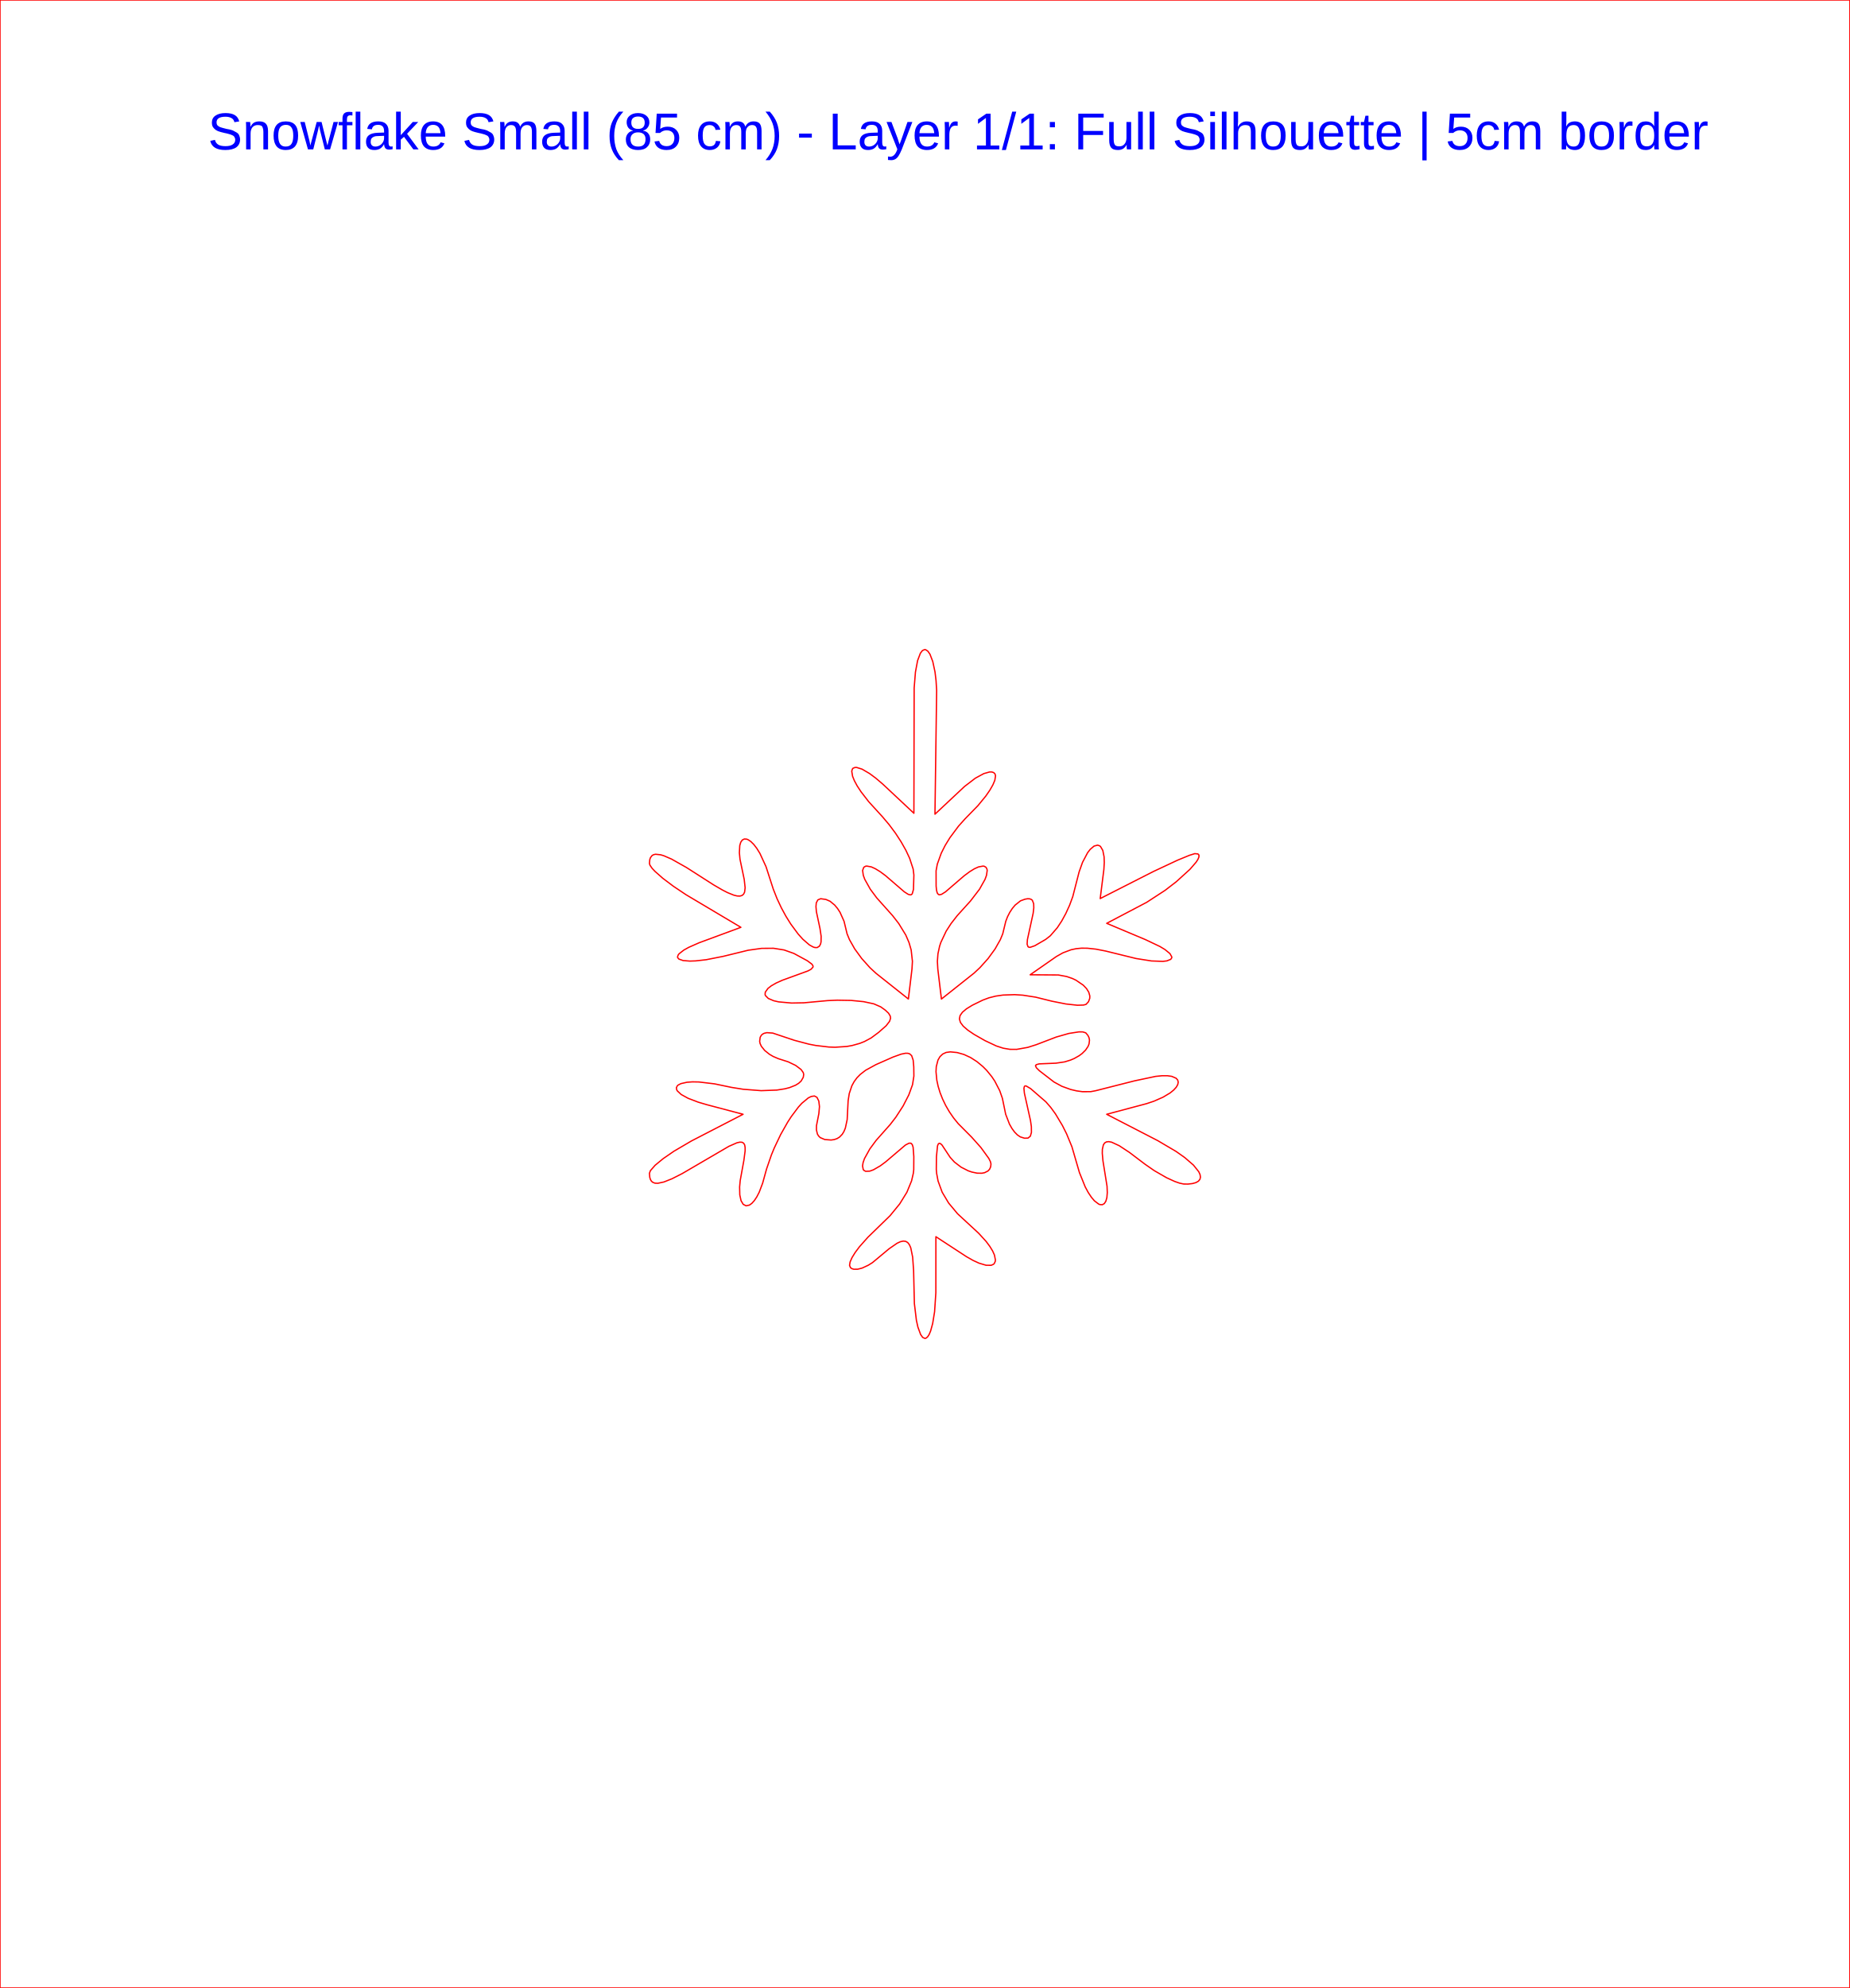
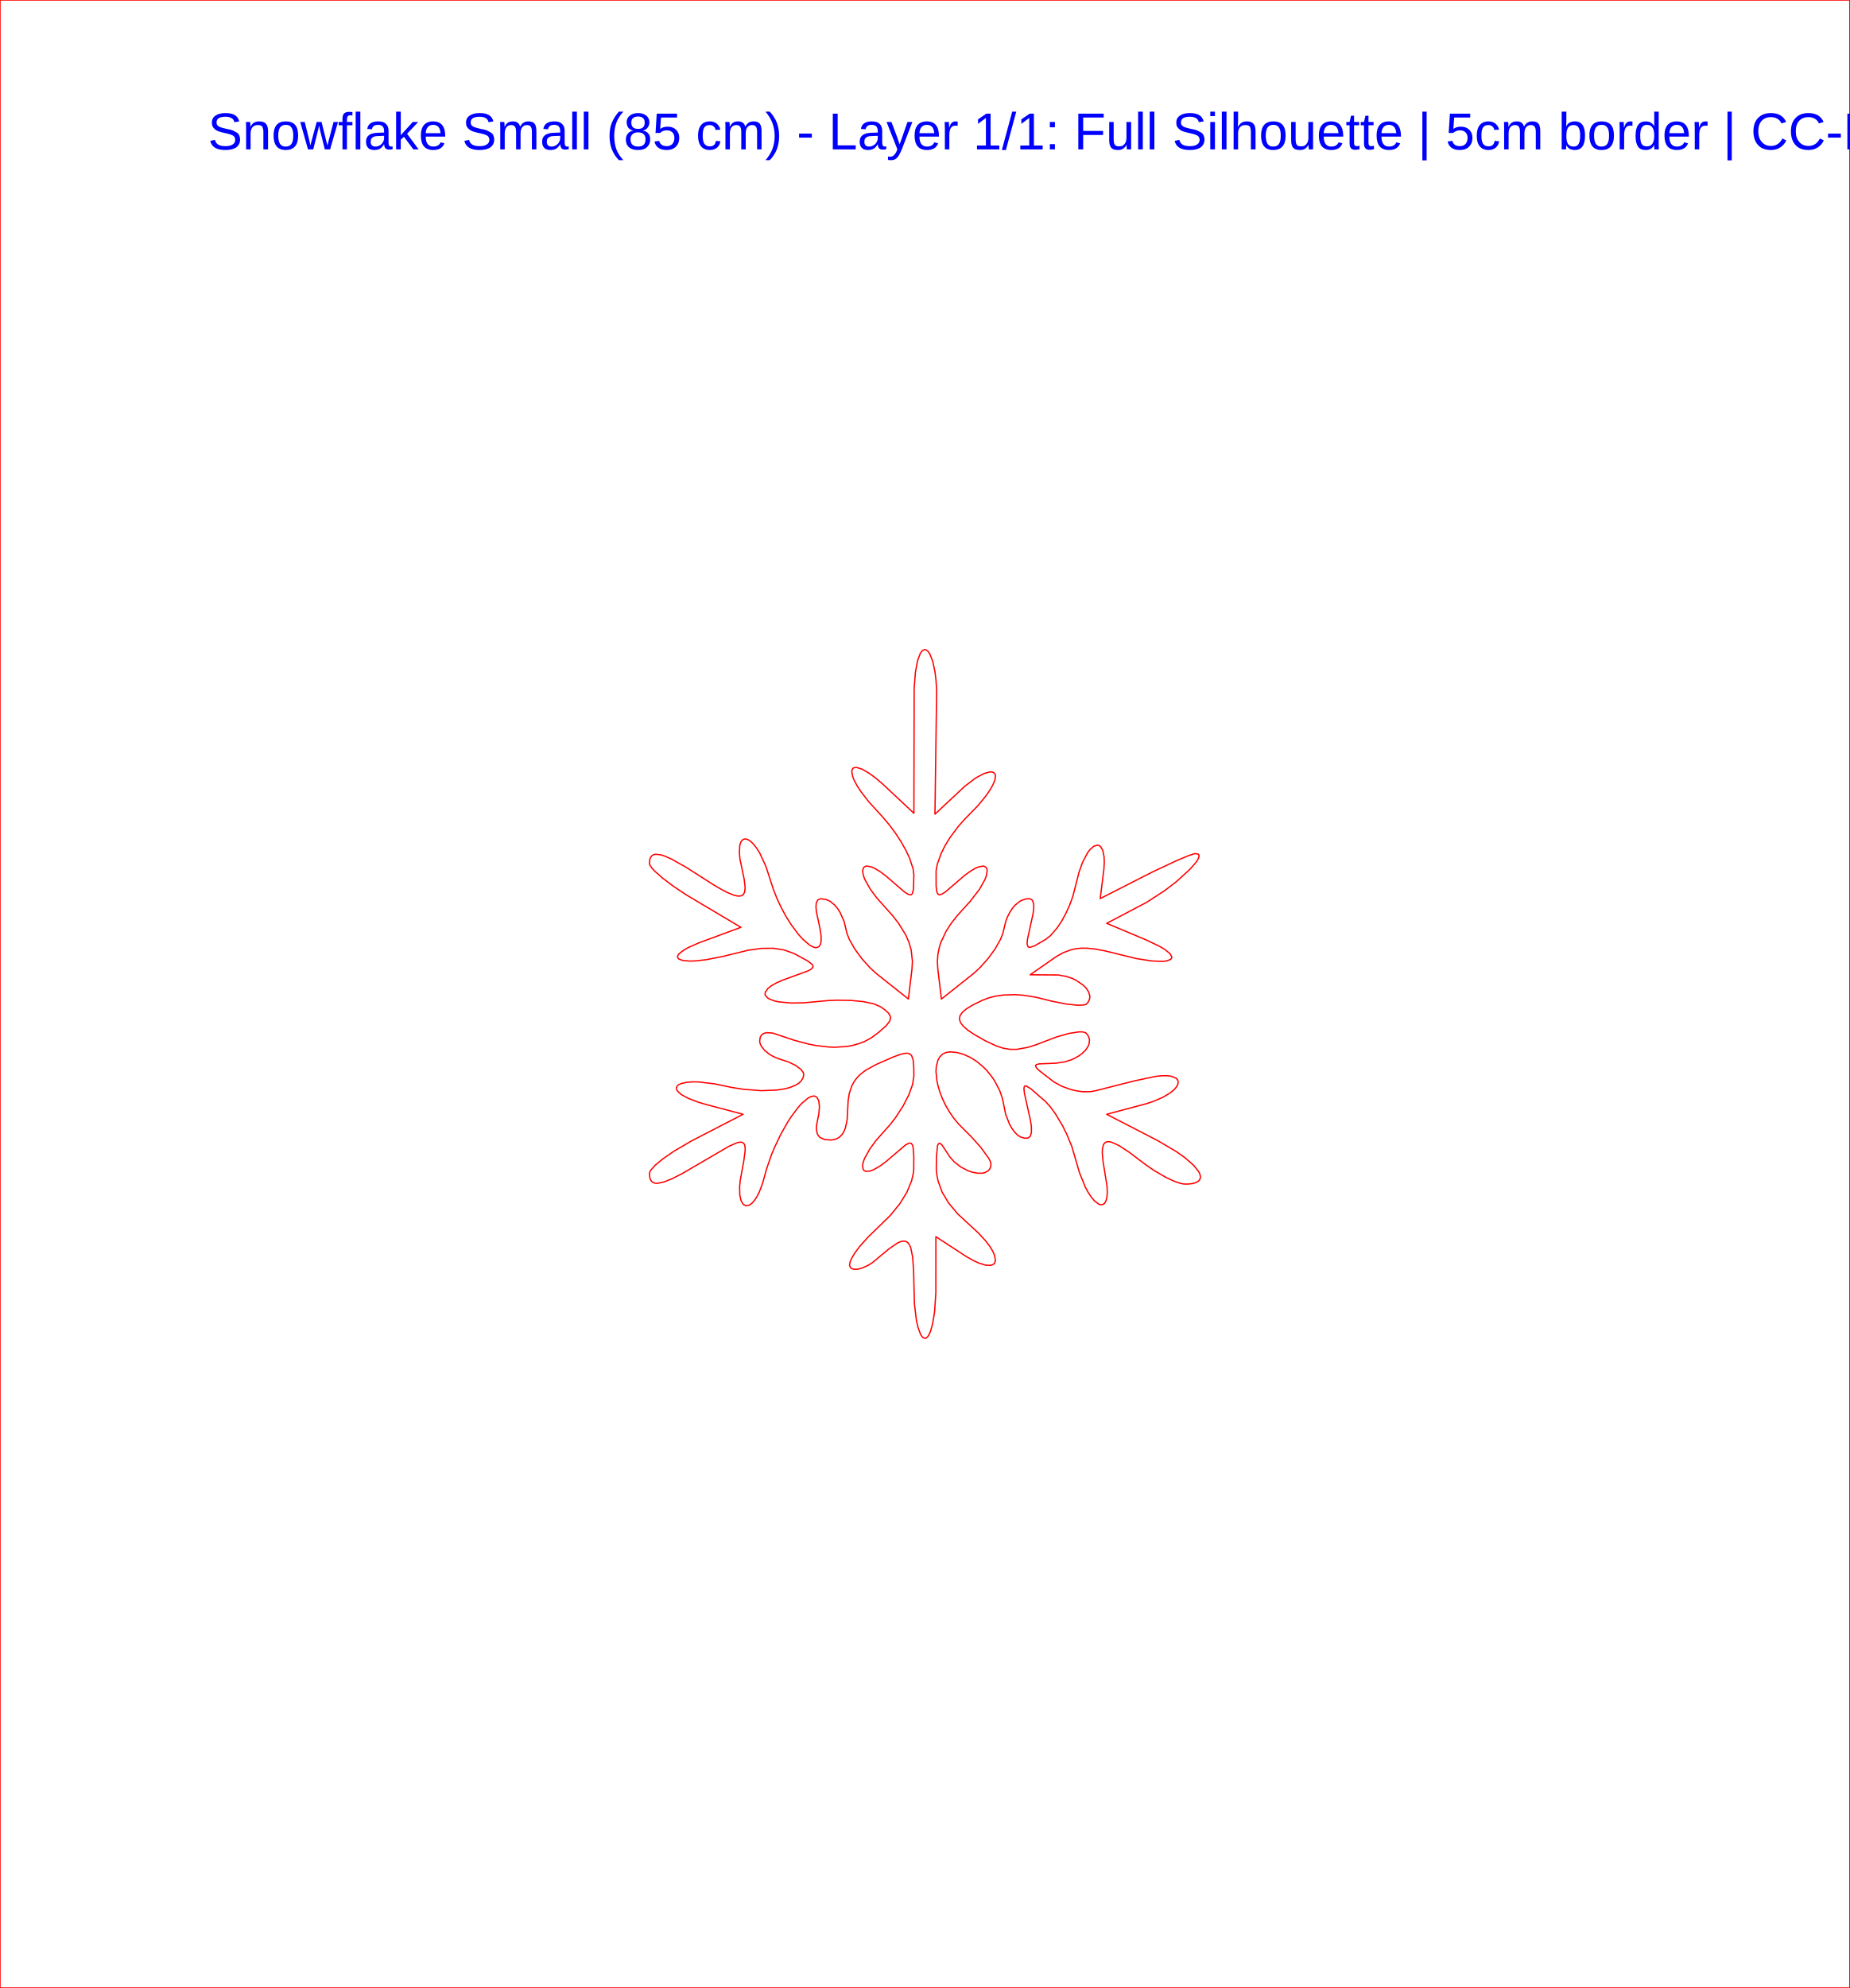
<svg xmlns="http://www.w3.org/2000/svg" width="142.423mm" height="153.021mm" viewBox="0 0 142.423 153.021">
  <g id="cut" stroke="#FF0000" stroke-width="0.1" fill="none" stroke-linejoin="round">
    <rect id="outer-border" x="0" y="0" width="142.423" height="153.021" />
    <path id="stencil-cut" d="M 71.269 50.01 L 71.436 50.123 L 71.597 50.354 L 71.813 50.916 L 71.986 51.72 L 72.066 52.383 L 72.112 53.142 L 71.983 62.67 L 74.264 60.533 L 75.094 59.898 L 75.74 59.547 L 76.19 59.42 L 76.366 59.422 L 76.505 59.47 L 76.603 59.566 L 76.647 59.713 L 76.592 60.06 L 76.441 60.416 L 76.206 60.826 L 75.893 61.279 L 75.295 62.008 L 74.303 63.025 L 73.798 63.588 L 73.135 64.477 L 72.767 65.078 L 72.468 65.671 L 72.164 66.514 L 72.069 67.026 L 72.072 68.199 L 72.102 68.514 L 72.157 68.73 L 72.247 68.849 L 72.329 68.875 L 72.491 68.838 L 72.792 68.649 L 74.234 67.409 L 74.655 67.096 L 75.021 66.871 L 75.332 66.73 L 75.689 66.664 L 75.78 66.679 L 75.915 66.76 L 75.99 66.907 L 76.004 67.003 L 75.951 67.376 L 75.837 67.688 L 75.411 68.448 L 74.715 69.355 L 73.697 70.479 L 73.225 71.085 L 72.843 71.677 L 72.433 72.548 L 72.339 72.836 L 72.213 73.414 L 72.169 73.999 L 72.203 74.594 L 72.481 76.898 L 74.99 74.906 L 75.444 74.483 L 76.073 73.782 L 76.609 73.046 L 77.017 72.325 L 77.201 71.878 L 77.435 70.915 L 77.572 70.559 L 77.743 70.226 L 77.939 69.925 L 78.157 69.666 L 78.568 69.34 L 78.909 69.214 L 79.116 69.178 L 79.284 69.186 L 79.415 69.24 L 79.483 69.303 L 79.582 69.56 L 79.592 69.874 L 79.544 70.291 L 79.1 72.328 L 79.078 72.676 L 79.146 72.869 L 79.216 72.911 L 79.312 72.918 L 79.674 72.793 L 80.507 72.308 L 80.865 72.028 L 81.4 71.41 L 81.742 70.892 L 82.06 70.309 L 82.347 69.679 L 82.592 69.017 L 83.081 67.114 L 83.345 66.375 L 83.735 65.635 L 83.937 65.375 L 84.231 65.126 L 84.502 65.052 L 84.66 65.104 L 84.731 65.161 L 84.905 65.458 L 85.003 65.949 L 85.018 66.389 L 84.988 66.92 L 84.705 69.165 L 88.796 67.084 L 90.667 66.208 L 91.575 65.835 L 91.986 65.707 L 92.229 65.729 L 92.309 65.817 L 92.307 65.956 L 92.232 66.141 L 92.089 66.364 L 91.621 66.906 L 90.567 67.864 L 89.703 68.53 L 88.288 69.451 L 85.205 71.071 L 88.174 72.318 L 89.301 72.853 L 89.692 73.089 L 90.073 73.4 L 90.216 73.653 L 90.214 73.723 L 90.135 73.842 L 89.84 73.961 L 89.53 73.999 L 88.656 73.967 L 87.465 73.779 L 85.126 73.204 L 84.376 73.058 L 83.718 72.987 L 83.27 72.982 L 82.855 73.022 L 82.462 73.105 L 81.834 73.342 L 81.335 73.623 L 79.313 75.031 L 81.482 75.046 L 82.123 75.165 L 82.565 75.317 L 82.834 75.445 L 83.403 75.832 L 83.654 76.097 L 83.825 76.375 L 83.904 76.656 L 83.901 76.84 L 83.804 77.104 L 83.614 77.309 L 83.417 77.361 L 82.946 77.375 L 82.063 77.278 L 80.984 77.064 L 79.732 76.753 L 78.748 76.601 L 78.117 76.561 L 77.219 76.592 L 76.66 76.673 L 76.139 76.804 L 75.66 76.983 L 74.862 77.373 L 74.415 77.647 L 74.1 77.911 L 73.916 78.17 L 73.865 78.432 L 73.945 78.701 L 74.158 78.984 L 74.504 79.286 L 74.984 79.613 L 75.83 80.097 L 76.71 80.511 L 77.24 80.682 L 77.754 80.769 L 78.276 80.772 L 79.128 80.619 L 79.778 80.413 L 81.32 79.824 L 82.294 79.546 L 83.073 79.425 L 83.358 79.428 L 83.591 79.499 L 83.758 79.695 L 83.845 79.876 L 83.88 80.065 L 83.846 80.353 L 83.77 80.545 L 83.58 80.827 L 83.311 81.092 L 83.093 81.255 L 82.714 81.471 L 82.431 81.593 L 81.97 81.735 L 81.299 81.835 L 80.004 81.889 L 79.781 81.952 L 79.722 82.029 L 79.789 82.186 L 80.02 82.415 L 81.144 83.282 L 81.755 83.615 L 82.429 83.859 L 82.89 83.968 L 83.343 84.03 L 83.98 84.026 L 84.356 83.955 L 87.345 83.196 L 88.971 82.852 L 89.469 82.802 L 89.883 82.803 L 90.212 82.849 L 90.548 82.994 L 90.671 83.132 L 90.712 83.297 L 90.674 83.484 L 90.558 83.688 L 90.363 83.902 L 90.093 84.123 L 89.546 84.451 L 88.835 84.764 L 88.27 84.952 L 85.204 85.769 L 89.135 87.797 L 90.546 88.629 L 91.215 89.101 L 91.885 89.681 L 92.293 90.19 L 92.393 90.412 L 92.423 90.609 L 92.381 90.779 L 92.265 90.919 L 92.075 91.027 L 91.806 91.102 L 91.46 91.141 L 91.128 91.136 L 90.816 91.069 L 90.444 90.94 L 89.805 90.647 L 88.87 90.108 L 88.167 89.621 L 86.95 88.7 L 86.171 88.188 L 85.587 87.917 L 85.365 87.874 L 85.185 87.894 L 85.047 87.976 L 84.949 88.122 L 84.872 88.462 L 84.865 88.769 L 84.917 89.353 L 85.231 91.307 L 85.251 91.797 L 85.219 92.182 L 85.139 92.463 L 85.02 92.644 L 84.866 92.729 L 84.684 92.719 L 84.583 92.678 L 84.256 92.427 L 84.024 92.151 L 83.786 91.793 L 83.55 91.356 L 83.106 90.255 L 82.527 88.269 L 82.117 87.275 L 81.796 86.634 L 81.266 85.749 L 80.897 85.24 L 80.526 84.815 L 79.347 83.792 L 79.005 83.59 L 78.921 83.585 L 78.866 83.626 L 78.832 83.775 L 78.868 84.144 L 79.337 86.249 L 79.405 86.722 L 79.41 87.165 L 79.326 87.455 L 79.149 87.6 L 78.876 87.61 L 78.553 87.509 L 78.328 87.356 L 78.111 87.135 L 77.907 86.856 L 77.721 86.529 L 77.427 85.767 L 77.173 84.536 L 76.968 83.95 L 76.585 83.211 L 76.353 82.866 L 75.962 82.387 L 75.675 82.098 L 75.214 81.715 L 74.723 81.4 L 74.212 81.165 L 73.69 81.017 L 73.165 80.965 L 72.842 81.009 L 72.576 81.134 L 72.368 81.333 L 72.214 81.598 L 72.085 82.099 L 72.063 82.491 L 72.126 83.146 L 72.227 83.615 L 72.376 84.101 L 72.57 84.595 L 72.808 85.089 L 73.09 85.575 L 73.413 86.045 L 73.774 86.49 L 74.805 87.526 L 75.522 88.33 L 76.129 89.167 L 76.253 89.416 L 76.296 89.597 L 76.269 89.818 L 76.19 89.996 L 76.064 90.133 L 75.804 90.265 L 75.591 90.306 L 75.226 90.3 L 74.825 90.216 L 74.547 90.121 L 73.993 89.838 L 73.481 89.445 L 73.152 89.083 L 72.525 88.135 L 72.406 88.026 L 72.312 87.999 L 72.237 88.057 L 72.179 88.204 L 72.096 89.041 L 72.086 90.019 L 72.112 90.319 L 72.222 90.906 L 72.536 91.763 L 73.034 92.599 L 73.722 93.424 L 75.348 94.927 L 75.922 95.557 L 76.209 95.941 L 76.422 96.29 L 76.562 96.601 L 76.637 96.984 L 76.626 97.087 L 76.551 97.253 L 76.488 97.315 L 76.309 97.394 L 75.914 97.389 L 75.368 97.225 L 74.921 97.019 L 74.411 96.73 L 72.055 95.192 L 72.052 99.505 L 71.954 100.968 L 71.807 101.871 L 71.647 102.453 L 71.538 102.712 L 71.42 102.897 L 71.294 103.001 L 71.208 103.021 L 71.037 102.943 L 70.879 102.72 L 70.669 102.147 L 70.554 101.628 L 70.398 100.336 L 70.339 97.812 L 70.266 96.766 L 70.12 96.049 L 70.014 95.807 L 69.885 95.641 L 69.727 95.549 L 69.539 95.529 L 69.32 95.578 L 69.067 95.695 L 68.448 96.123 L 67.174 97.184 L 66.847 97.388 L 66.38 97.605 L 66.03 97.695 L 65.734 97.696 L 65.591 97.653 L 65.478 97.573 L 65.407 97.396 L 65.45 97.134 L 65.598 96.799 L 65.842 96.404 L 66.173 95.962 L 66.815 95.239 L 68.528 93.572 L 69.269 92.666 L 69.822 91.77 L 70.183 90.891 L 70.316 90.315 L 70.349 90.033 L 70.355 89.025 L 70.3 88.301 L 70.234 88.098 L 70.133 87.996 L 69.987 87.993 L 69.711 88.135 L 68.189 89.429 L 67.772 89.739 L 67.246 90.042 L 66.963 90.145 L 66.645 90.158 L 66.506 90.081 L 66.459 90.017 L 66.408 89.739 L 66.45 89.484 L 66.557 89.179 L 66.967 88.437 L 67.45 87.782 L 68.545 86.546 L 68.971 85.993 L 69.531 85.128 L 69.971 84.273 L 70.257 83.487 L 70.36 82.827 L 70.351 82.116 L 70.304 81.596 L 70.188 81.256 L 70.034 81.115 L 69.893 81.074 L 69.717 81.071 L 69.378 81.14 L 68.763 81.361 L 67.431 81.949 L 66.646 82.379 L 66.23 82.701 L 65.972 82.966 L 65.759 83.257 L 65.586 83.574 L 65.385 84.172 L 65.298 84.722 L 65.224 86.179 L 65.084 86.832 L 64.977 87.09 L 64.847 87.306 L 64.633 87.526 L 64.443 87.641 L 64.227 87.716 L 63.985 87.75 L 63.5 87.713 L 63.149 87.563 L 63.026 87.443 L 62.934 87.293 L 62.857 86.972 L 62.86 86.65 L 63.044 85.715 L 63.091 85.177 L 63.039 84.748 L 62.895 84.462 L 62.703 84.361 L 62.459 84.397 L 62.232 84.508 L 61.731 84.925 L 61.464 85.22 L 60.914 85.955 L 60.638 86.383 L 60.102 87.331 L 59.61 88.365 L 59.39 88.9 L 59.018 89.978 L 58.716 91.07 L 58.453 91.764 L 58.265 92.129 L 58.074 92.415 L 57.884 92.625 L 57.699 92.758 L 57.441 92.814 L 57.221 92.701 L 57.054 92.421 L 56.956 91.973 L 56.943 91.363 L 56.989 90.866 L 57.273 89.306 L 57.367 88.585 L 57.367 88.324 L 57.332 88.128 L 57.255 87.995 L 57.134 87.923 L 56.964 87.913 L 56.74 87.962 L 56.117 88.235 L 52.525 90.332 L 51.737 90.732 L 51.115 90.979 L 50.646 91.08 L 50.423 91.07 L 50.252 91.003 L 50.148 90.91 L 50.074 90.783 L 50.026 90.621 L 50 90.314 L 50.073 90.11 L 50.437 89.694 L 51.059 89.182 L 51.89 88.61 L 53.238 87.82 L 57.211 85.769 L 54.423 85.032 L 53.76 84.837 L 52.979 84.539 L 52.446 84.246 L 52.148 83.968 L 52.099 83.882 L 52.075 83.721 L 52.146 83.578 L 52.216 83.516 L 52.424 83.409 L 52.894 83.303 L 53.31 83.273 L 53.805 83.282 L 55.014 83.427 L 56.331 83.701 L 57.221 83.843 L 58.603 83.951 L 59.813 83.905 L 60.433 83.807 L 60.794 83.713 L 61.25 83.531 L 61.489 83.383 L 61.676 83.214 L 61.844 82.923 L 61.877 82.704 L 61.842 82.556 L 61.671 82.32 L 61.257 82.008 L 60.683 81.731 L 59.923 81.488 L 59.522 81.315 L 59.233 81.145 L 58.872 80.854 L 58.617 80.536 L 58.518 80.319 L 58.486 80.159 L 58.525 79.846 L 58.614 79.688 L 58.713 79.598 L 58.838 79.533 L 59.042 79.487 L 59.493 79.518 L 61.155 80.074 L 62.273 80.37 L 62.806 80.473 L 63.816 80.592 L 64.293 80.608 L 65.189 80.55 L 65.607 80.476 L 66.196 80.311 L 66.563 80.165 L 67.073 79.89 L 67.644 79.466 L 68.222 78.956 L 68.488 78.615 L 68.564 78.378 L 68.542 78.211 L 68.411 77.99 L 68.167 77.759 L 67.811 77.502 L 67.274 77.268 L 66.491 77.1 L 65.531 77.005 L 64.459 76.986 L 63.717 77.019 L 61.88 77.189 L 60.942 77.206 L 59.946 77.116 L 59.566 77.029 L 59.151 76.853 L 58.932 76.631 L 58.904 76.548 L 58.919 76.371 L 59.124 76.082 L 59.386 75.878 L 59.752 75.668 L 60.225 75.455 L 62.206 74.734 L 62.445 74.605 L 62.593 74.439 L 62.596 74.355 L 62.514 74.218 L 62.152 73.948 L 61.119 73.388 L 60.368 73.121 L 59.55 72.991 L 58.637 72.998 L 57.607 73.141 L 55.682 73.612 L 54.364 73.872 L 53.554 73.962 L 53.108 73.977 L 52.592 73.936 L 52.272 73.824 L 52.175 73.713 L 52.164 73.648 L 52.217 73.499 L 52.283 73.415 L 52.645 73.132 L 53.028 72.918 L 53.828 72.566 L 57.042 71.379 L 52.814 68.866 L 51.846 68.218 L 51.034 67.607 L 50.427 67.072 L 50.214 66.846 L 50.041 66.597 L 50 66.457 L 50.027 66.167 L 50.078 66.016 L 50.204 65.852 L 50.323 65.786 L 50.472 65.754 L 50.863 65.795 L 51.106 65.868 L 51.696 66.122 L 52.852 66.774 L 54.938 68.109 L 55.624 68.507 L 56.012 68.706 L 56.495 68.902 L 56.753 68.965 L 56.963 68.974 L 57.127 68.928 L 57.247 68.827 L 57.326 68.672 L 57.368 68.335 L 57.297 67.69 L 56.972 66.136 L 56.925 65.642 L 56.955 65.08 L 57.034 64.822 L 57.153 64.655 L 57.305 64.579 L 57.487 64.59 L 57.588 64.629 L 57.802 64.77 L 58.031 64.995 L 58.268 65.303 L 58.508 65.693 L 58.975 66.707 L 59.536 68.439 L 59.828 69.179 L 60.157 69.88 L 60.512 70.532 L 60.883 71.127 L 61.446 71.889 L 61.811 72.296 L 62.317 72.734 L 62.613 72.896 L 62.743 72.934 L 62.915 72.936 L 63.091 72.825 L 63.178 72.653 L 63.213 72.494 L 63.219 72.064 L 63.132 71.476 L 62.854 70.175 L 62.821 69.784 L 62.846 69.495 L 62.965 69.267 L 63.184 69.176 L 63.585 69.232 L 63.909 69.373 L 64.26 69.663 L 64.477 69.923 L 64.674 70.223 L 64.983 70.913 L 65.216 71.876 L 65.399 72.323 L 65.807 73.043 L 66.344 73.779 L 66.973 74.48 L 67.427 74.903 L 69.936 76.895 L 70.213 74.592 L 70.248 73.996 L 70.151 73.122 L 69.984 72.546 L 69.733 71.966 L 69.192 71.084 L 68.72 70.477 L 67.502 69.114 L 67.005 68.446 L 66.579 67.685 L 66.465 67.373 L 66.413 67 L 66.502 66.758 L 66.637 66.677 L 66.727 66.662 L 67.085 66.727 L 67.395 66.869 L 67.761 67.093 L 68.183 67.406 L 69.624 68.647 L 69.925 68.84 L 70.088 68.882 L 70.17 68.86 L 70.234 68.796 L 70.328 68.457 L 70.36 67.353 L 70.304 66.893 L 70.033 66.064 L 69.742 65.444 L 69.375 64.795 L 68.945 64.134 L 68.461 63.484 L 67.936 62.862 L 66.88 61.706 L 66.287 60.939 L 65.992 60.488 L 65.777 60.089 L 65.64 59.75 L 65.576 59.36 L 65.629 59.187 L 65.681 59.129 L 65.842 59.07 L 65.949 59.071 L 66.374 59.204 L 66.951 59.543 L 67.42 59.891 L 67.952 60.343 L 70.361 62.598 L 70.381 52.957 L 70.48 51.733 L 70.646 50.847 L 70.859 50.282 L 71.018 50.075 L 71.184 50 Z" />
  </g>
  <g id="engrave-label" stroke="none" fill="#0000FF" font-family="Arial, Helvetica, sans-serif" font-size="4">
-     <text x="16" y="11.5">Snowflake Small (85 cm) - Layer 1/1: Full Silhouette | 5cm border</text>
+     <text x="16" y="11.5">Snowflake Small (85 cm) - Layer 1/1: Full Silhouette | 5cm border | CC-BY-NC-4.0</text>
  </g>
</svg>
